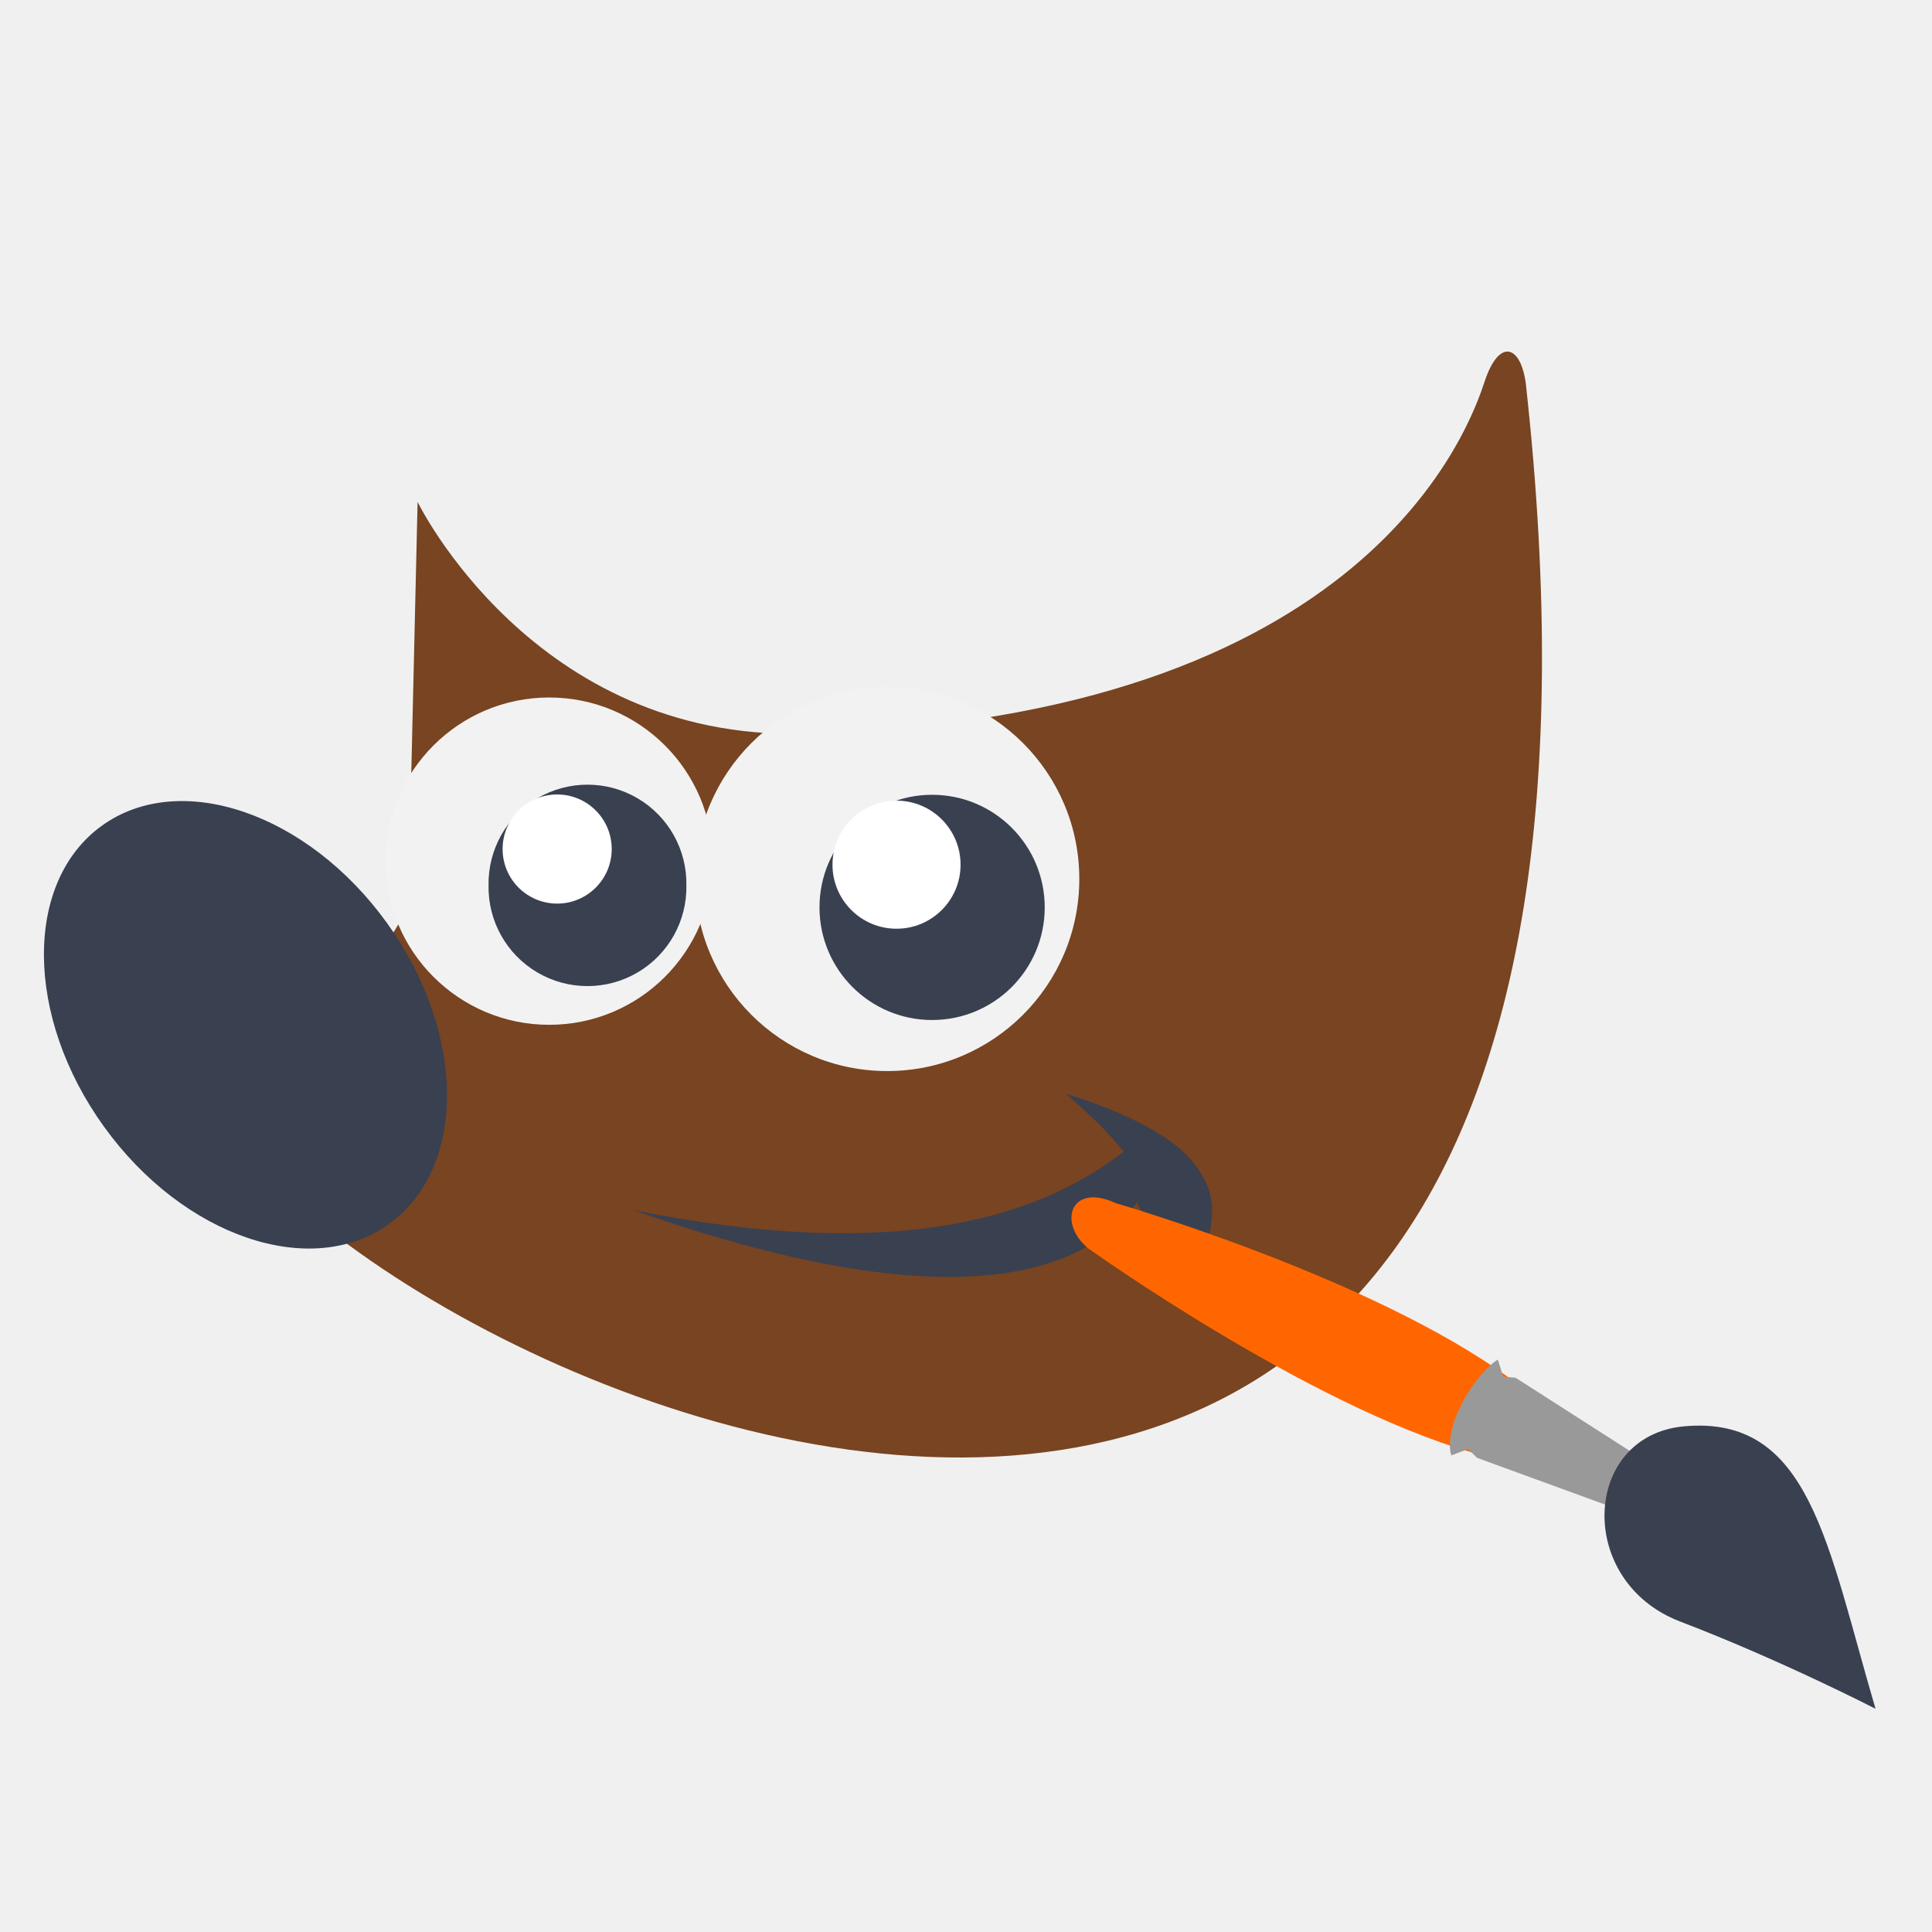
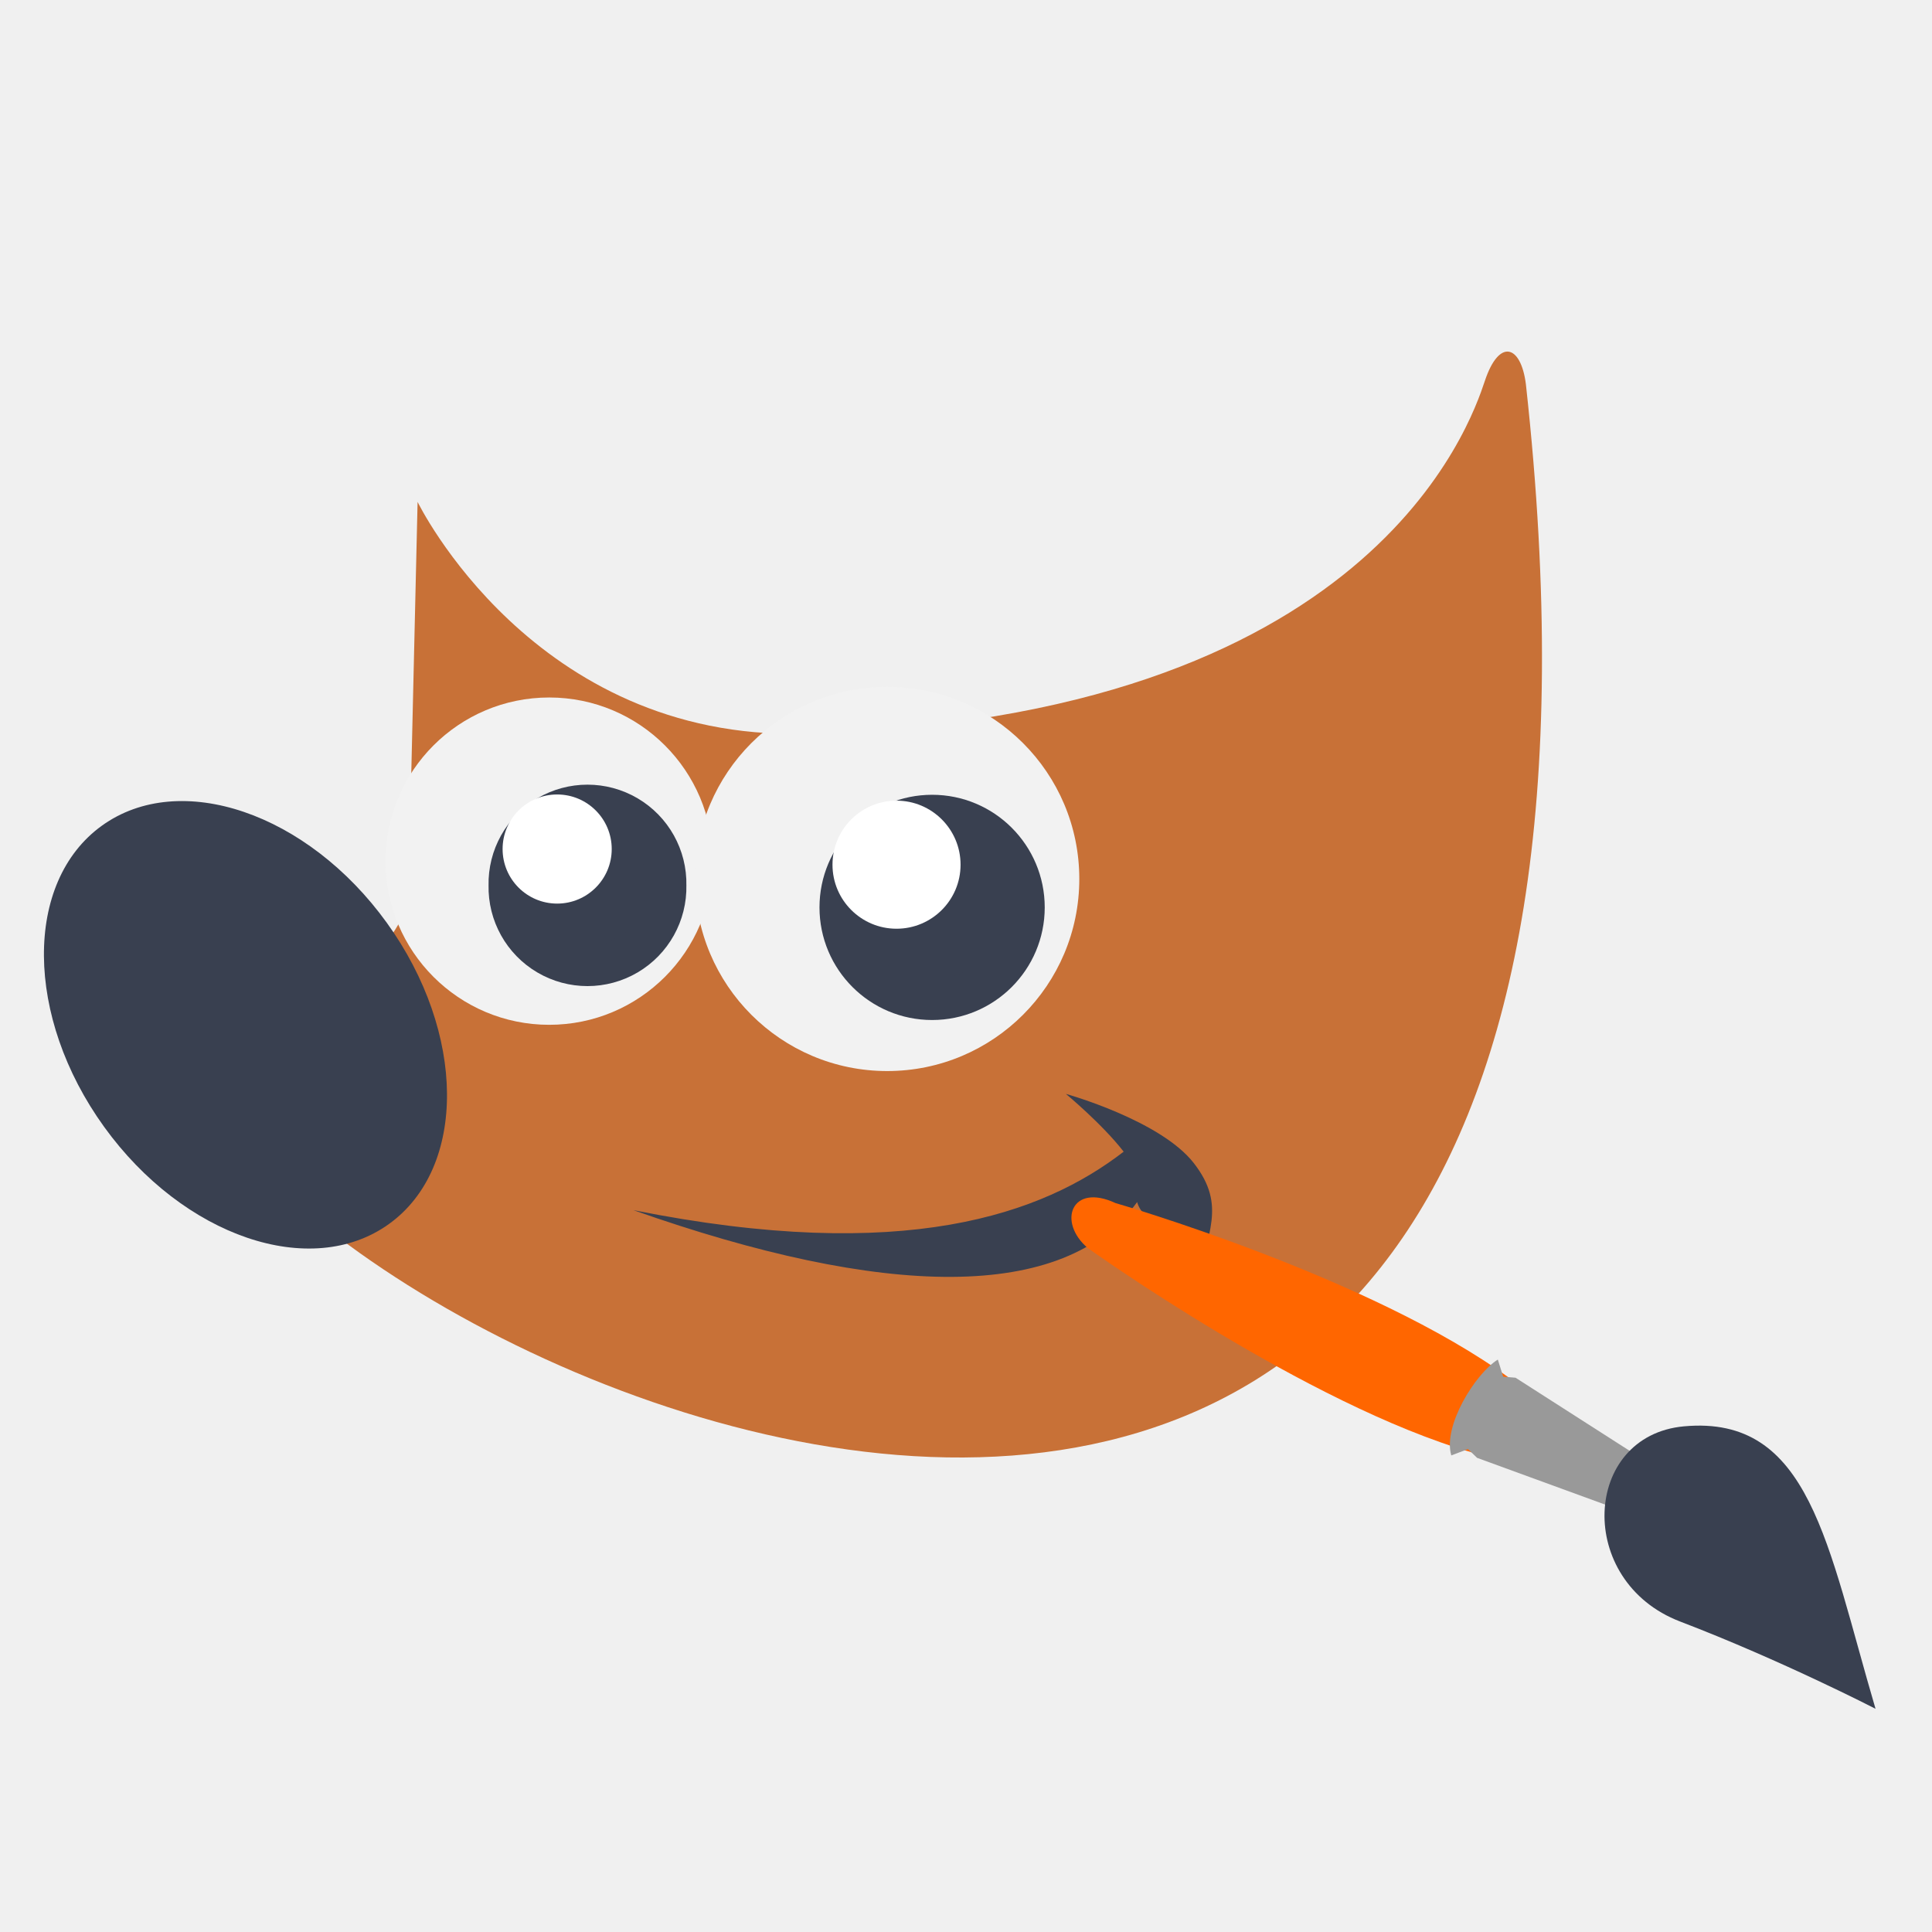
<svg xmlns="http://www.w3.org/2000/svg" xmlns:xlink="http://www.w3.org/1999/xlink" version="1.0" width="48" height="48" id="svg11300">
  <defs id="defs3">
    <linearGradient id="linearGradient8542">
      <stop style="stop-color:#5b676b;stop-opacity:1" offset="0" id="stop8544" />
      <stop style="stop-color:#141718;stop-opacity:1" offset="1" id="stop8546" />
    </linearGradient>
    <linearGradient id="linearGradient8534">
      <stop style="stop-color:black;stop-opacity:1" offset="0" id="stop8536" />
      <stop style="stop-color:black;stop-opacity:0" offset="1" id="stop8538" />
    </linearGradient>
    <linearGradient id="linearGradient8524">
      <stop style="stop-color:white;stop-opacity:1" offset="0" id="stop8526" />
      <stop style="stop-color:white;stop-opacity:0" offset="1" id="stop8528" />
    </linearGradient>
    <linearGradient id="linearGradient2446">
      <stop style="stop-color:white;stop-opacity:1" offset="0" id="stop2448" />
      <stop style="stop-color:white;stop-opacity:0" offset="1" id="stop2450" />
    </linearGradient>
    <linearGradient x1="13.236" y1="37.752" x2="7.752" y2="42.282" id="linearGradient2452" xlink:href="#linearGradient2446" gradientUnits="userSpaceOnUse" gradientTransform="matrix(0.755165,0.395143,-0.395143,0.755165,-25.91245,6.532586)" />
    <linearGradient id="linearGradient6963">
      <stop style="stop-color:#696969;stop-opacity:1" offset="0" id="stop6965" />
      <stop style="stop-color:black;stop-opacity:1" offset="1" id="stop6967" />
    </linearGradient>
    <radialGradient cx="15.415" cy="35.357" r="7.579" fx="15.415" fy="35.357" id="radialGradient6969" xlink:href="#linearGradient6963" gradientUnits="userSpaceOnUse" gradientTransform="matrix(1.572694,0,0,1.532639,-55.36682,-21.35823)" />
    <linearGradient id="linearGradient6939">
      <stop style="stop-color:#bdbdbd;stop-opacity:1" offset="0" id="stop6941" />
      <stop style="stop-color:#e2e2e2;stop-opacity:1" offset="0.333" id="stop6947" />
      <stop style="stop-color:#a3a3a3;stop-opacity:1" offset="0.667" id="stop6949" />
      <stop style="stop-color:#ddd;stop-opacity:1" offset="1" id="stop6943" />
    </linearGradient>
    <linearGradient x1="19.395" y1="30.001" x2="23.109" y2="33.439" id="linearGradient6945" xlink:href="#linearGradient6939" gradientUnits="userSpaceOnUse" gradientTransform="translate(-46.40695,-1.802856)" />
    <linearGradient id="linearGradient6951">
      <stop style="stop-color:#6e3d09;stop-opacity:1" offset="0" id="stop6953" />
      <stop style="stop-color:#ea8113;stop-opacity:1" offset="0.242" id="stop6959" />
      <stop style="stop-color:#5c3307;stop-opacity:1" offset="0.621" id="stop6961" />
      <stop style="stop-color:#e07c12;stop-opacity:1" offset="1" id="stop6955" />
    </linearGradient>
    <linearGradient x1="37.018" y1="19.24" x2="27.754" y2="11.182" id="linearGradient6957" xlink:href="#linearGradient6951" gradientUnits="userSpaceOnUse" gradientTransform="translate(-49.30496,1.877723)" />
    <linearGradient id="linearGradient6500">
      <stop style="stop-color:#857c63;stop-opacity:1" offset="0" id="stop6502" />
      <stop style="stop-color:#221f19;stop-opacity:1" offset="1" id="stop6504" />
    </linearGradient>
    <linearGradient id="linearGradient6492">
      <stop style="stop-color:black;stop-opacity:1" offset="0" id="stop6494" />
      <stop style="stop-color:black;stop-opacity:0" offset="1" id="stop6496" />
    </linearGradient>
    <linearGradient id="linearGradient6482">
      <stop style="stop-color:black;stop-opacity:1" offset="0" id="stop6484" />
      <stop style="stop-color:black;stop-opacity:0" offset="1" id="stop6486" />
    </linearGradient>
    <linearGradient id="linearGradient6468">
      <stop style="stop-color:white;stop-opacity:1" offset="0" id="stop6470" />
      <stop style="stop-color:#b9b9b0;stop-opacity:1" offset="1" id="stop6472" />
    </linearGradient>
    <linearGradient id="linearGradient6452">
      <stop style="stop-color:white;stop-opacity:1" offset="0" id="stop6454" />
      <stop style="stop-color:white;stop-opacity:0" offset="1" id="stop6456" />
    </linearGradient>
    <linearGradient x1="6.305" y1="23.362" x2="5.985" y2="31.57" id="linearGradient6458" xlink:href="#linearGradient6452" gradientUnits="userSpaceOnUse" />
    <radialGradient cx="69.473" cy="19.598" r="3.515" fx="69.473" fy="19.598" id="radialGradient6474" xlink:href="#linearGradient6468" gradientUnits="userSpaceOnUse" gradientTransform="matrix(1.318488,0,0,1.318488,-22.1264,-6.241691)" />
    <radialGradient cx="23" cy="33.938" r="18.25" fx="23" fy="33.938" id="radialGradient6498" xlink:href="#linearGradient6492" gradientUnits="userSpaceOnUse" gradientTransform="matrix(1,0,0,0.284247,0,24.29088)" />
    <linearGradient x1="14.969" y1="19.111" x2="39.525" y2="46.986" id="linearGradient8530" xlink:href="#linearGradient8524" gradientUnits="userSpaceOnUse" />
    <radialGradient cx="6.024" cy="25.271" r="4.831" fx="6.024" fy="25.271" id="radialGradient8548" xlink:href="#linearGradient8542" gradientUnits="userSpaceOnUse" gradientTransform="matrix(0.916159,0.09318684,-0.108765,1.069309,3.253668,-3.029272)" />
    <linearGradient x1="26.163" y1="30.543" x2="24.329" y2="30.985" id="linearGradient4330" xlink:href="#linearGradient8534" gradientUnits="userSpaceOnUse" />
    <linearGradient x1="32.35" y1="28.083" x2="21.213" y2="30.293" id="linearGradient4351" xlink:href="#linearGradient6482" gradientUnits="userSpaceOnUse" gradientTransform="translate(-3.836549,0.345971)" />
    <radialGradient cx="18.558" cy="22.3" r="19.229" fx="18.558" fy="22.3" id="radialGradient4354" xlink:href="#linearGradient6500" gradientUnits="userSpaceOnUse" gradientTransform="matrix(1.77275,0,0,1.29668,-16.3404,-6.615959)" />
    <radialGradient cx="69.473" cy="19.598" r="3.515" fx="69.473" fy="19.598" id="radialGradient4363" xlink:href="#linearGradient6468" gradientUnits="userSpaceOnUse" gradientTransform="matrix(1.318488,0,0,1.318488,-22.1264,-6.241691)" />
    <linearGradient xlink:href="#linearGradient8534" id="linearGradient3060" gradientUnits="userSpaceOnUse" x1="26.163" y1="30.543" x2="24.329" y2="30.985" gradientTransform="translate(5.824642,-1.078637)" />
    <linearGradient xlink:href="#linearGradient6452" id="linearGradient3078" gradientUnits="userSpaceOnUse" x1="6.305" y1="23.362" x2="5.985" y2="31.57" gradientTransform="matrix(0.800389,-0.599481,0.599481,0.800389,-15.2744,13.93801)" />
    <radialGradient xlink:href="#linearGradient8542" id="radialGradient3082" gradientUnits="userSpaceOnUse" gradientTransform="matrix(0.797511,-0.4604432,0.5374129,0.9308275,-13.91157,2.58681)" cx="6.024" cy="25.271" fx="6.024" fy="25.271" r="4.831" />
    <linearGradient xlink:href="#linearGradient8524" id="linearGradient3088" gradientUnits="userSpaceOnUse" x1="14.969" y1="19.111" x2="39.525" y2="46.986" gradientTransform="translate(5.968461,0.5752733)" />
    <radialGradient xlink:href="#linearGradient6492" id="radialGradient3097" gradientUnits="userSpaceOnUse" gradientTransform="matrix(1,0,0,0.434932,-7.065916,100.0164)" cx="23" cy="33.938" fx="23" fy="33.938" r="18.25" />
    <linearGradient xlink:href="#linearGradient6951" id="linearGradient3867" gradientUnits="userSpaceOnUse" gradientTransform="translate(-49.30496,1.877723)" x1="37.018" y1="19.24" x2="27.754" y2="11.182" />
    <linearGradient xlink:href="#linearGradient6939" id="linearGradient3869" gradientUnits="userSpaceOnUse" gradientTransform="translate(-46.40695,-1.802856)" x1="19.395" y1="30.001" x2="23.109" y2="33.439" />
    <radialGradient xlink:href="#linearGradient6963" id="radialGradient3871" gradientUnits="userSpaceOnUse" gradientTransform="matrix(1.572694,0,0,1.532639,-55.36682,-21.35823)" cx="15.415" cy="35.357" fx="15.415" fy="35.357" r="7.579" />
    <linearGradient xlink:href="#linearGradient2446" id="linearGradient3873" gradientUnits="userSpaceOnUse" gradientTransform="matrix(0.755165,0.395143,-0.395143,0.755165,-25.91245,6.532586)" x1="13.236" y1="37.752" x2="7.752" y2="42.282" />
    <linearGradient xlink:href="#linearGradient2446" id="linearGradient3876" gradientUnits="userSpaceOnUse" gradientTransform="matrix(0.06731982,-0.3397946,0.3397946,0.06731982,30.23799,39.04147)" x1="13.236" y1="37.752" x2="7.752" y2="42.282" />
    <linearGradient xlink:href="#linearGradient6939" id="linearGradient3885" gradientUnits="userSpaceOnUse" gradientTransform="matrix(-0.114852,-0.389864,0.389864,-0.114852,29.34213,47.98888)" x1="19.395" y1="30.001" x2="23.109" y2="33.439" />
  </defs>
-   <path id="path4323" style="color:#000000;fill:#784421;fill-opacity:1;fill-rule:evenodd;stroke:none;stroke-width:1;stroke-linecap:butt;stroke-linejoin:miter;stroke-miterlimit:10;stroke-opacity:1;stroke-dasharray:none;stroke-dashoffset:0;marker:none;visibility:visible;display:inline;overflow:visible" d="m 10.374,12.468 c 0,0 2.875,5.928 9.599,5.76 C 34.066,17.875 36.537,10.523 36.891,9.463 37.244,8.402 37.785,8.563 37.91,9.543 42.507,51.262 6.014,33.362 4.718,26.256 11.965,24.135 10.198,20.069 10.198,20.069 l 0.177,-7.601 z" />
+   <path id="path4323" style="color:#000000;fill:#c87137;fill-opacity:1;fill-rule:evenodd;stroke:none;stroke-width:1;stroke-linecap:butt;stroke-linejoin:miter;stroke-miterlimit:10;stroke-opacity:1;stroke-dasharray:none;stroke-dashoffset:0;marker:none;visibility:visible;display:inline;overflow:visible" d="m 10.374,12.468 c 0,0 2.875,5.928 9.599,5.76 C 34.066,17.875 36.537,10.523 36.891,9.463 37.244,8.402 37.785,8.563 37.91,9.543 42.507,51.262 6.014,33.362 4.718,26.256 11.965,24.135 10.198,20.069 10.198,20.069 l 0.177,-7.601 z" />
  <path id="path6480" style="color:#000000;fill:#394050;fill-opacity:1;fill-rule:evenodd;stroke:none;stroke-width:1;marker:none;visibility:visible;display:inline;overflow:visible" d="m 15.738,30.066 c 6.739,1.348 10.171,0.098 12.179,-1.453 -0.53,-0.685 -1.436,-1.436 -1.436,-1.436 0,0 2.353,0.654 3.182,1.724 0.826,1.067 0.307,1.724 0.091,3.088 -0.481,-1.199 -1.38,-1.648 -1.502,-2.124 -1.806,2.497 -6.306,2.393 -12.514,0.201 z" />
  <path id="path4357" style="color:#000000;fill:#f2f2f2;fill-opacity:1;fill-rule:evenodd;stroke:none;stroke-width:1;stroke-linecap:butt;stroke-linejoin:miter;stroke-miterlimit:10;stroke-opacity:1;stroke-dasharray:none;stroke-dashoffset:0;marker:none;visibility:visible;display:inline;overflow:visible" d="m 17.711,21.395 a 4.066,4.066 0 1 1 -8.132,0 4.066,4.066 0 1 1 8.132,0 z" />
  <path id="path5198" style="color:#000000;fill:#394050;fill-opacity:1;fill-rule:evenodd;stroke:none;stroke-width:1;stroke-linecap:butt;stroke-linejoin:miter;stroke-miterlimit:10;stroke-opacity:1;stroke-dasharray:none;stroke-dashoffset:0;marker:none;visibility:visible;display:inline;overflow:visible" d="M 9.611,22.927 A 6.099,4.331 54.192 0 1 2.586,27.995 6.099,4.331 54.192 1 1 9.611,22.927 z" />
  <path id="path4359" style="color:#000000;fill:#394050;fill-opacity:1;fill-rule:evenodd;stroke:#394050;stroke-width:1;stroke-linecap:butt;stroke-linejoin:miter;stroke-miterlimit:10;stroke-opacity:1;stroke-dasharray:none;stroke-dashoffset:0;marker:none;visibility:visible;display:inline;overflow:visible" d="m 16.553,21.997 a 1.958,1.958 0 1 1 -3.915,0 1.958,1.958 0 1 1 3.915,0 z" />
  <path id="path4361" style="color:#000000;fill:#ffffff;fill-opacity:1;fill-rule:evenodd;stroke:none;stroke-width:1;marker:none;visibility:visible;display:inline;overflow:visible" d="m 15.198,21.094 a 1.355,1.355 0 1 1 -2.711,0 1.355,1.355 0 1 1 2.711,0 z" />
  <path id="path6462" style="color:#000000;fill:#f2f2f2;fill-opacity:1;fill-rule:evenodd;stroke:none;stroke-width:1;stroke-linecap:butt;stroke-linejoin:miter;stroke-miterlimit:10;stroke-opacity:1;stroke-dasharray:none;stroke-dashoffset:0;marker:none;visibility:visible;display:inline;overflow:visible" d="m 26.815,21.837 a 4.773,4.773 0 1 1 -9.546,0 4.773,4.773 0 1 1 9.546,0 z" />
  <path id="path6464" style="color:#000000;fill:#394050;fill-opacity:1;fill-rule:evenodd;stroke:#394050;stroke-width:1;stroke-linecap:butt;stroke-linejoin:miter;stroke-miterlimit:10;stroke-opacity:1;stroke-dasharray:none;stroke-dashoffset:0;marker:none;visibility:visible;display:inline;overflow:visible" d="m 25.456,22.544 a 2.298,2.298 0 1 1 -4.596,0 2.298,2.298 0 1 1 4.596,0 z" />
  <path id="path6466" style="color:#000000;fill:#ffffff;fill-opacity:1;fill-rule:evenodd;stroke:none;stroke-width:1;marker:none;visibility:visible;display:inline;overflow:visible" d="m 23.865,21.483 a 1.591,1.591 0 1 1 -3.182,0 1.591,1.591 0 1 1 3.182,0 z" />
  <path d="m 36.587,36.091 0.926,-1.845 c -3.446,-2.521 -9.799,-4.356 -9.799,-4.356 -1.101,-0.513 -1.449,0.476 -0.686,1.119 0,0 5.433,3.895 9.559,5.081 z" style="color:#000000;fill:#ff6600;fill-opacity:1;fill-rule:nonzero;stroke:none;stroke-width:1;stroke-linecap:round;stroke-linejoin:miter;stroke-miterlimit:4;stroke-opacity:1;stroke-dasharray:none;stroke-dashoffset:0;marker:none;visibility:visible;display:inline;overflow:visible" id="path6937" />
  <path d="m 41.005,37.792 0.496,-1.098 -3.848,-2.465 -0.307,-0.026 -0.133,-0.425 c -0.559,0.35 -1.371,1.65 -1.156,2.381 l 0.416,-0.157 0.225,0.218 4.306,1.572 z" style="color:#000000;fill:#999999;fill-opacity:1;fill-rule:nonzero;stroke:none;stroke-width:1;stroke-linecap:round;stroke-linejoin:miter;stroke-miterlimit:4;stroke-opacity:1;stroke-dasharray:none;stroke-dashoffset:0;marker:none;visibility:visible;display:inline;overflow:visible" id="path6935" />
  <path d="m 46.597,42.454 c -1.2,-4.072 -1.625,-7.305 -4.76,-7.017 -2.526,0.232 -2.703,3.851 -0.093,4.85 2.515,0.962 4.852,2.167 4.852,2.167 z" style="color:#000000;fill:#394050;fill-opacity:1;fill-rule:nonzero;stroke:none;stroke-width:0.2;marker:none;visibility:visible;display:inline;overflow:visible" id="path6933" />
</svg>
